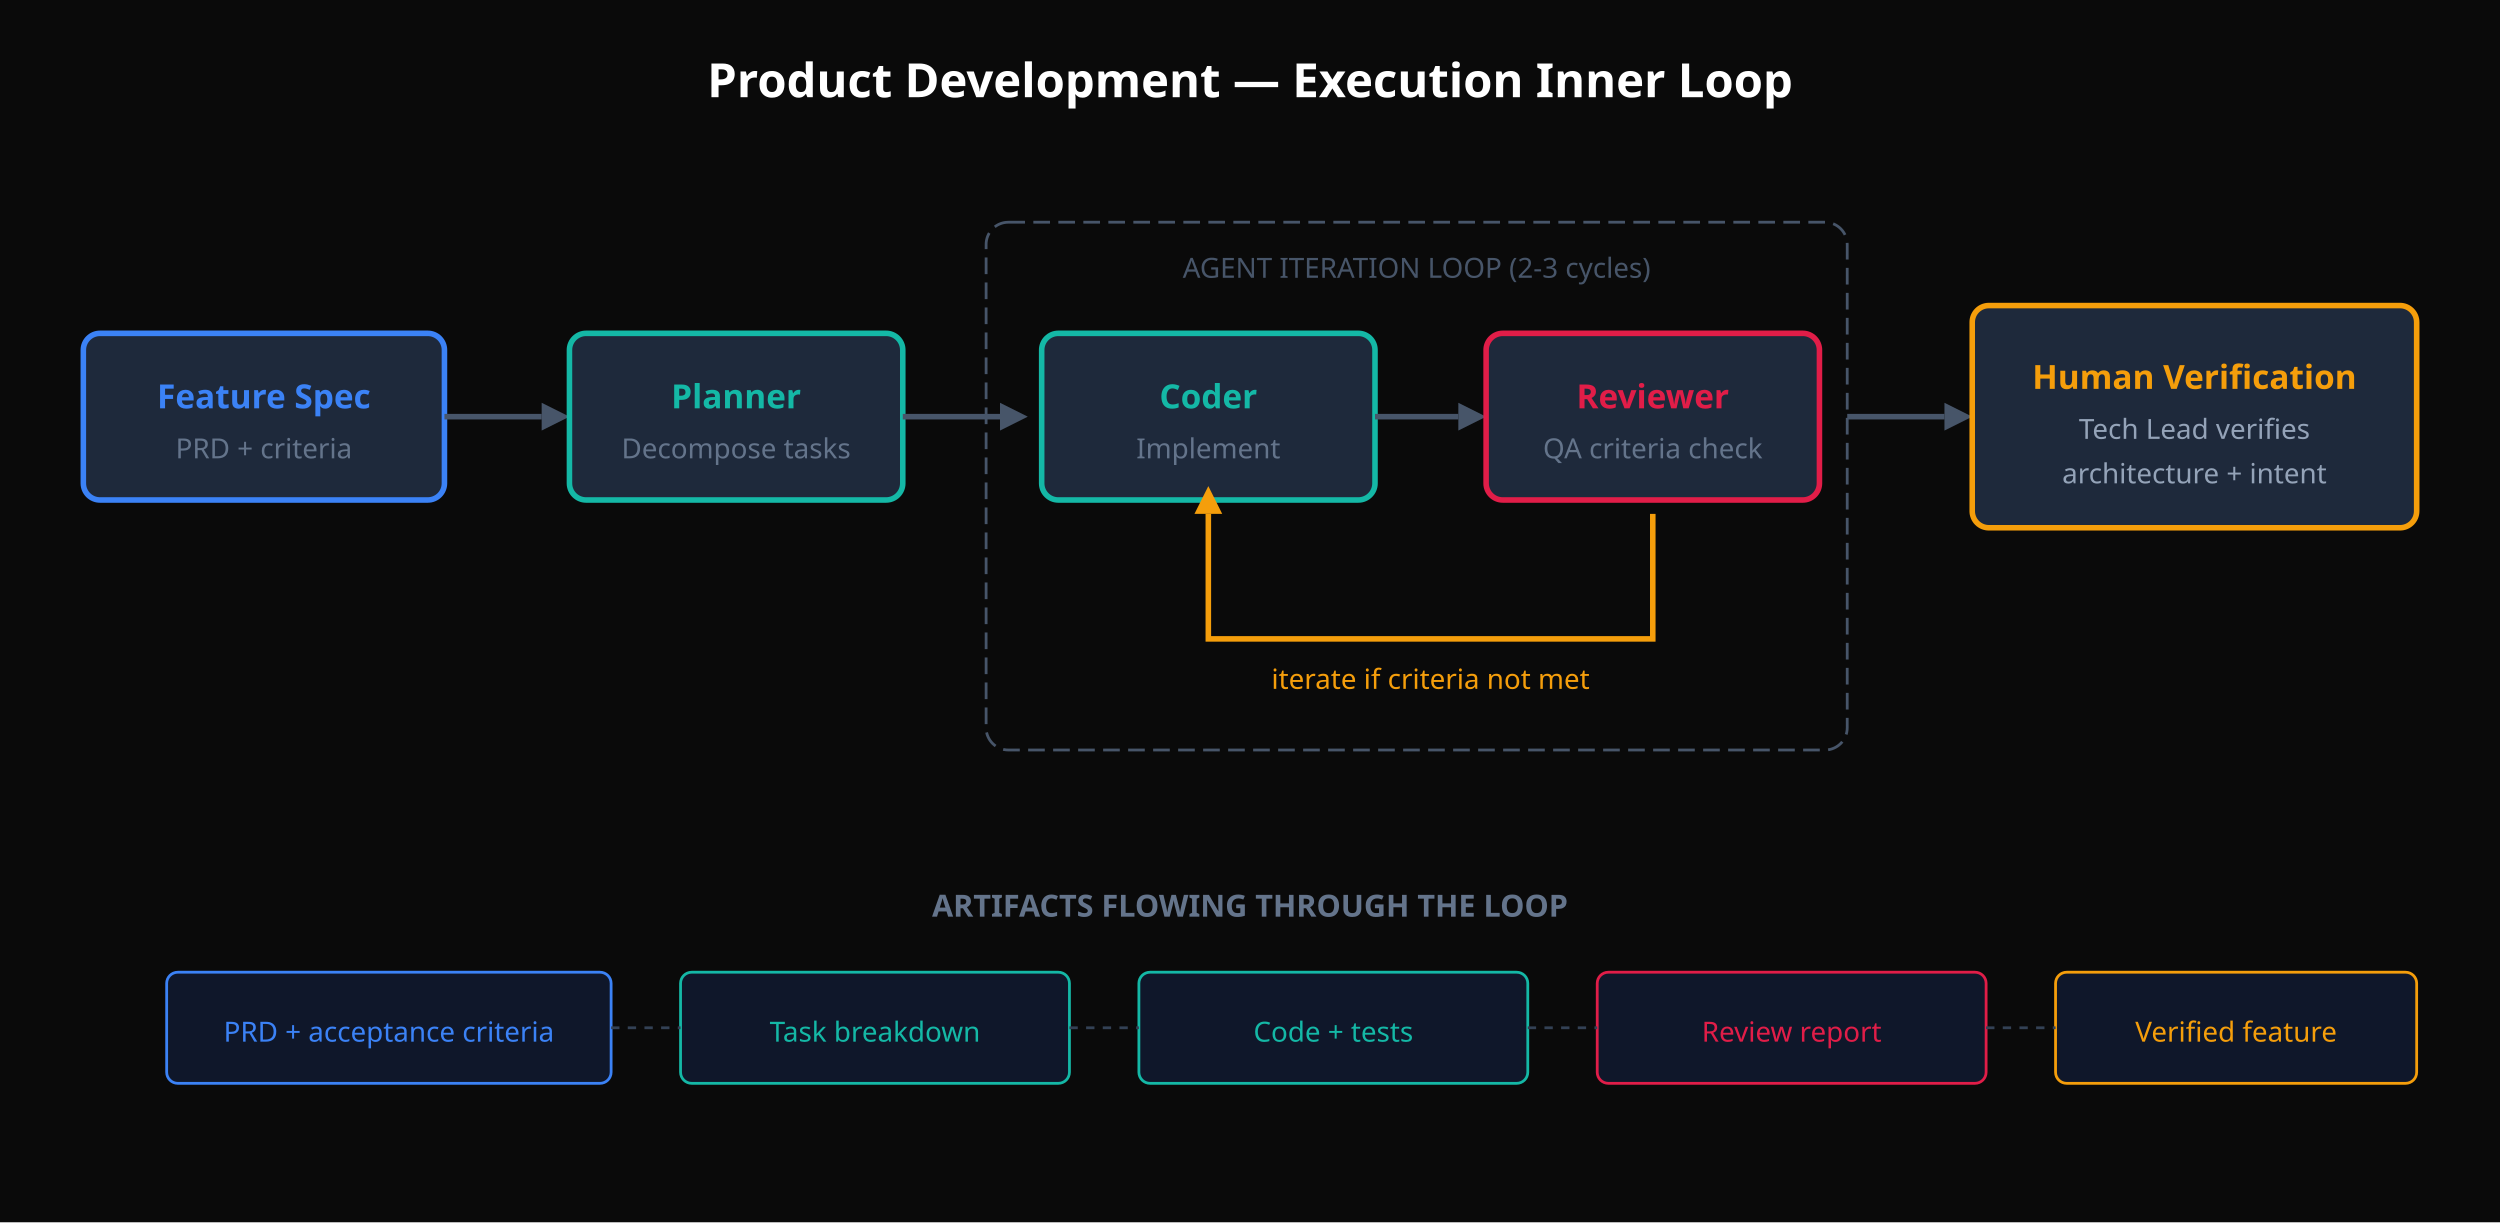
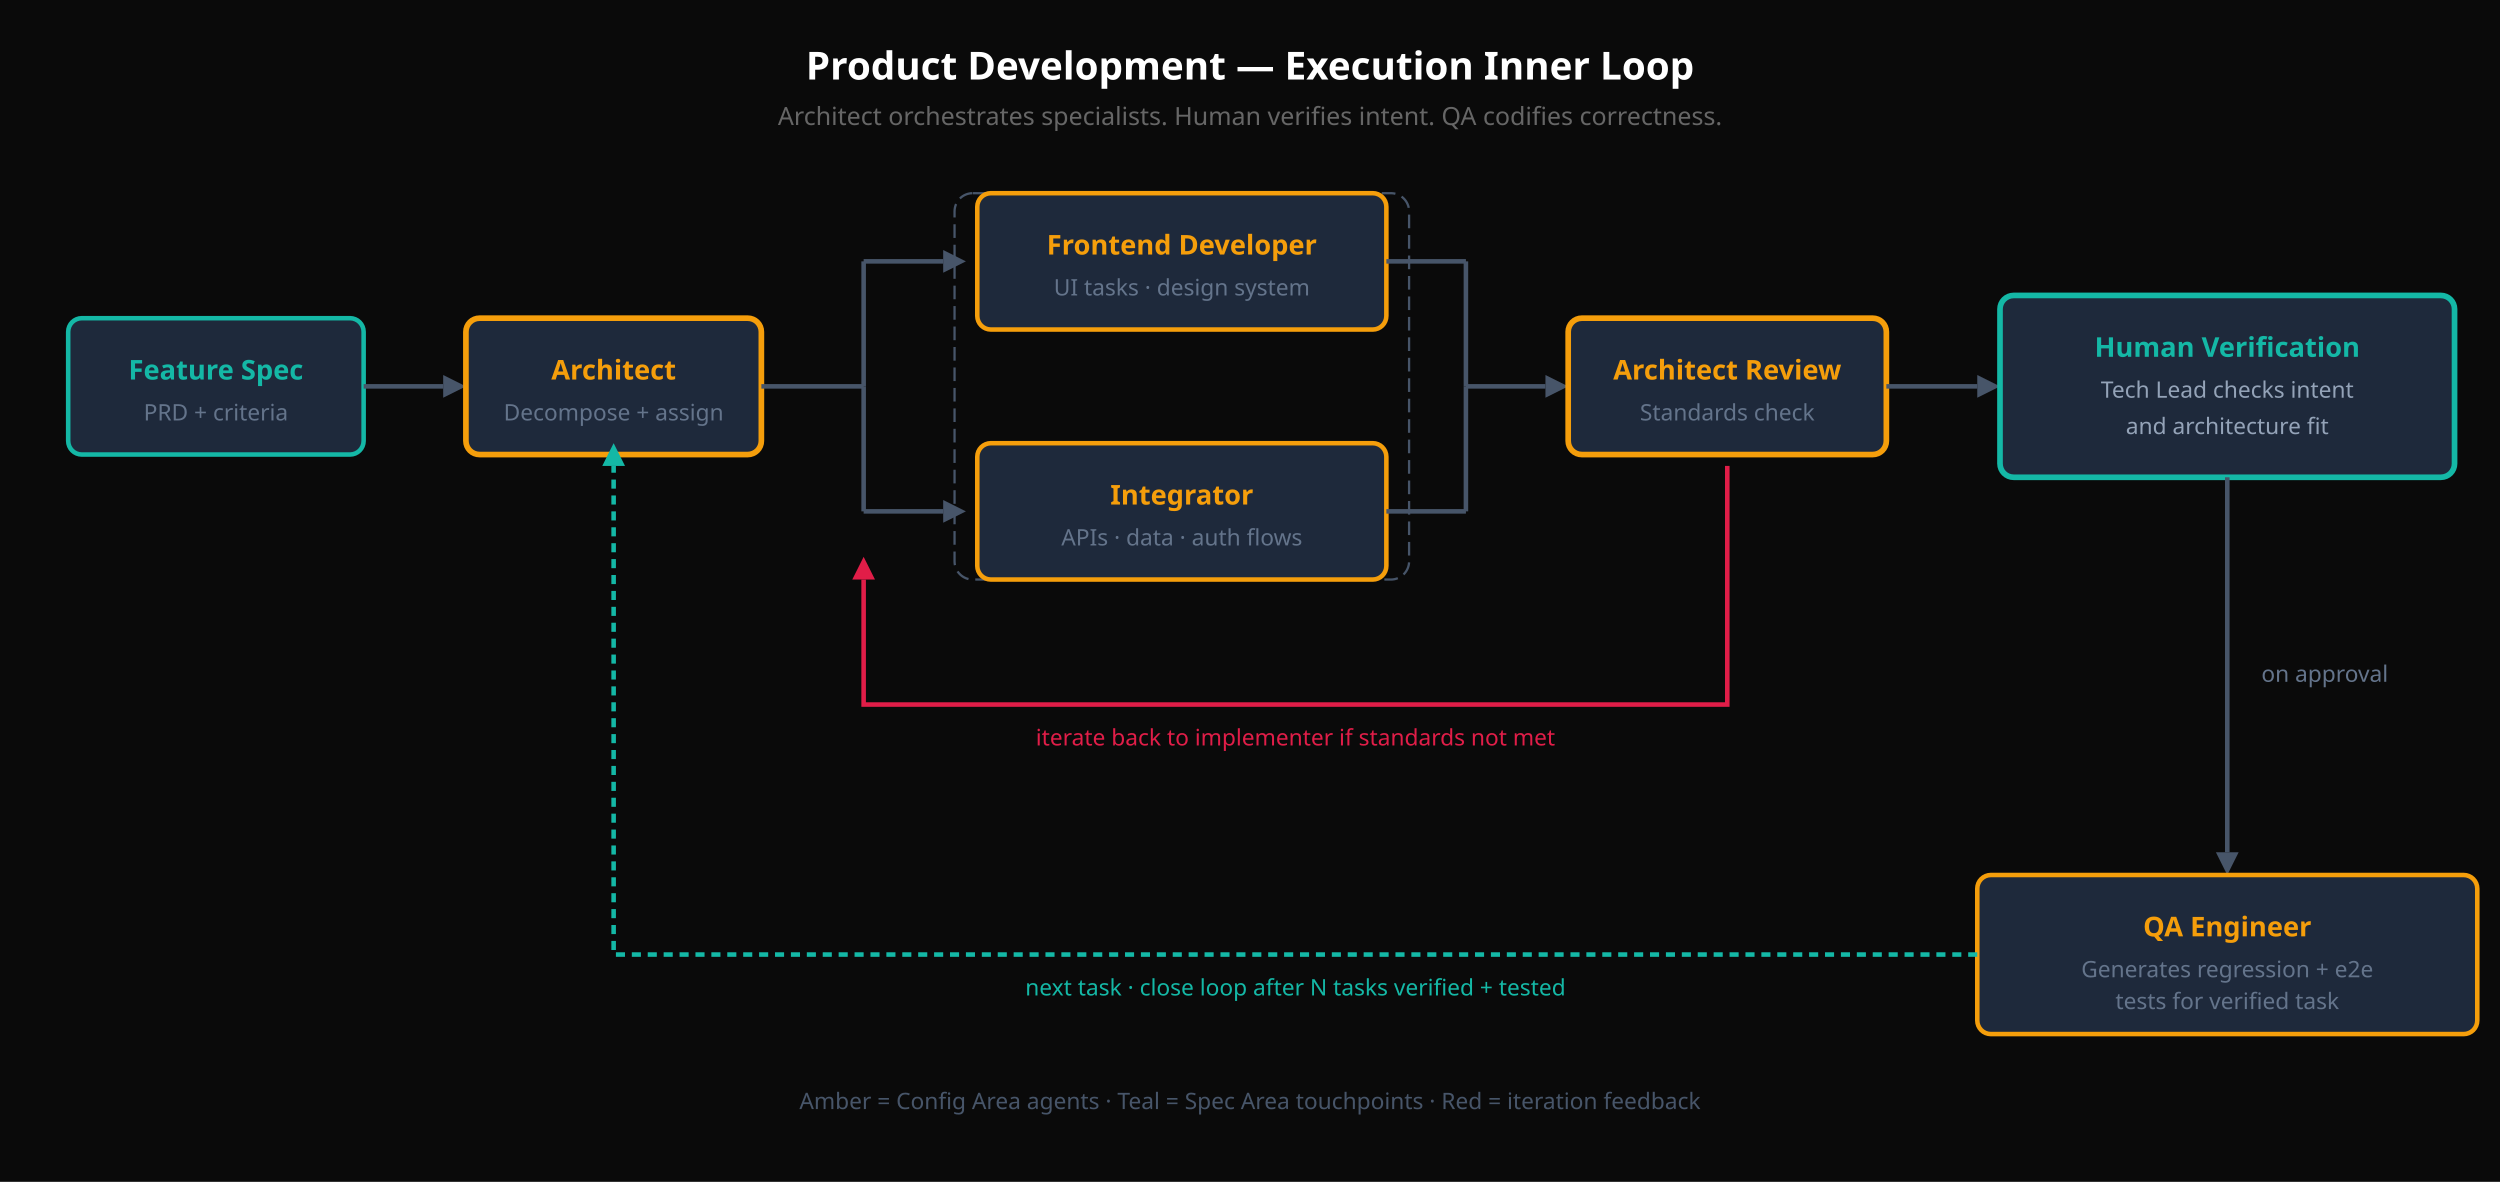
- <svg xmlns="http://www.w3.org/2000/svg" viewBox="0 0 900 440" font-family="system-ui, sans-serif">
-   <rect width="900" height="440" fill="#0a0a0a" />
-   <text x="450" y="35" fill="#ffffff" font-size="17" font-weight="bold" text-anchor="middle">Product Development — Execution Inner Loop</text>
-   <rect x="30" y="120" width="130" height="60" rx="6" fill="#1e293b" stroke="#3b82f6" stroke-width="2" />
-   <text x="95" y="147" fill="#3b82f6" font-size="12" font-weight="bold" text-anchor="middle">Feature Spec</text>
-   <text x="95" y="165" fill="#64748b" font-size="10" text-anchor="middle">PRD + criteria</text>
-   <line x1="160" y1="150" x2="195" y2="150" stroke="#475569" stroke-width="2" />
-   <polygon points="195,145 205,150 195,155" fill="#475569" />
-   <rect x="205" y="120" width="120" height="60" rx="6" fill="#1e293b" stroke="#14b8a6" stroke-width="2" />
-   <text x="265" y="147" fill="#14b8a6" font-size="12" font-weight="bold" text-anchor="middle">Planner</text>
-   <text x="265" y="165" fill="#64748b" font-size="10" text-anchor="middle">Decompose tasks</text>
-   <line x1="325" y1="150" x2="360" y2="150" stroke="#475569" stroke-width="2" />
-   <polygon points="360,145 370,150 360,155" fill="#475569" />
-   <rect x="355" y="80" width="310" height="190" rx="8" fill="none" stroke="#475569" stroke-width="1" stroke-dasharray="6,3" />
-   <text x="510" y="100" fill="#475569" font-size="10" text-anchor="middle">AGENT ITERATION LOOP (2-3 cycles)</text>
-   <rect x="375" y="120" width="120" height="60" rx="6" fill="#1e293b" stroke="#14b8a6" stroke-width="2" />
-   <text x="435" y="147" fill="#14b8a6" font-size="12" font-weight="bold" text-anchor="middle">Coder</text>
-   <text x="435" y="165" fill="#64748b" font-size="10" text-anchor="middle">Implement</text>
-   <line x1="495" y1="150" x2="525" y2="150" stroke="#475569" stroke-width="2" />
-   <polygon points="525,145 535,150 525,155" fill="#475569" />
-   <rect x="535" y="120" width="120" height="60" rx="6" fill="#1e293b" stroke="#e11d48" stroke-width="2" />
-   <text x="595" y="147" fill="#e11d48" font-size="12" font-weight="bold" text-anchor="middle">Reviewer</text>
-   <text x="595" y="165" fill="#64748b" font-size="10" text-anchor="middle">QA criteria check</text>
-   <path d="M 595,185 L 595,230 L 435,230 L 435,185" fill="none" stroke="#f59e0b" stroke-width="2" />
-   <polygon points="430,185 435,175 440,185" fill="#f59e0b" />
-   <text x="515" y="248" fill="#f59e0b" font-size="10" text-anchor="middle">iterate if criteria not met</text>
-   <line x1="665" y1="150" x2="700" y2="150" stroke="#475569" stroke-width="2" />
-   <polygon points="700,145 710,150 700,155" fill="#475569" />
-   <rect x="710" y="110" width="160" height="80" rx="6" fill="#1e293b" stroke="#f59e0b" stroke-width="2" />
-   <text x="790" y="140" fill="#f59e0b" font-size="12" font-weight="bold" text-anchor="middle">Human Verification</text>
-   <text x="790" y="158" fill="#94a3b8" font-size="10" text-anchor="middle">Tech Lead verifies</text>
-   <text x="790" y="174" fill="#94a3b8" font-size="10" text-anchor="middle">architecture + intent</text>
-   <text x="450" y="330" fill="#64748b" font-size="11" font-weight="bold" text-anchor="middle">ARTIFACTS FLOWING THROUGH THE LOOP</text>
-   <rect x="60" y="350" width="160" height="40" rx="4" fill="#0f172a" stroke="#3b82f6" stroke-width="1" />
-   <text x="140" y="375" fill="#3b82f6" font-size="10" text-anchor="middle">PRD + acceptance criteria</text>
-   <rect x="245" y="350" width="140" height="40" rx="4" fill="#0f172a" stroke="#14b8a6" stroke-width="1" />
-   <text x="315" y="375" fill="#14b8a6" font-size="10" text-anchor="middle">Task breakdown</text>
-   <rect x="410" y="350" width="140" height="40" rx="4" fill="#0f172a" stroke="#14b8a6" stroke-width="1" />
-   <text x="480" y="375" fill="#14b8a6" font-size="10" text-anchor="middle">Code + tests</text>
-   <rect x="575" y="350" width="140" height="40" rx="4" fill="#0f172a" stroke="#e11d48" stroke-width="1" />
-   <text x="645" y="375" fill="#e11d48" font-size="10" text-anchor="middle">Review report</text>
-   <rect x="740" y="350" width="130" height="40" rx="4" fill="#0f172a" stroke="#f59e0b" stroke-width="1" />
-   <text x="805" y="375" fill="#f59e0b" font-size="10" text-anchor="middle">Verified feature</text>
-   <line x1="220" y1="370" x2="245" y2="370" stroke="#334155" stroke-width="1" stroke-dasharray="3,3" />
-   <line x1="385" y1="370" x2="410" y2="370" stroke="#334155" stroke-width="1" stroke-dasharray="3,3" />
-   <line x1="550" y1="370" x2="575" y2="370" stroke="#334155" stroke-width="1" stroke-dasharray="3,3" />
-   <line x1="715" y1="370" x2="740" y2="370" stroke="#334155" stroke-width="1" stroke-dasharray="3,3" />
+ <svg xmlns="http://www.w3.org/2000/svg" viewBox="0 0 1100 520" font-family="system-ui, sans-serif">
+   <rect width="1100" height="520" fill="#0a0a0a" />
+   <text x="550" y="35" fill="#ffffff" font-size="17" font-weight="bold" text-anchor="middle">Product Development — Execution Inner Loop</text>
+   <text x="550" y="55" fill="#666" font-size="11" text-anchor="middle">Architect orchestrates specialists. Human verifies intent. QA codifies correctness.</text>
+   <rect x="30" y="140" width="130" height="60" rx="6" fill="#1e293b" stroke="#14b8a6" stroke-width="2" />
+   <text x="95" y="167" fill="#14b8a6" font-size="12" font-weight="bold" text-anchor="middle">Feature Spec</text>
+   <text x="95" y="185" fill="#64748b" font-size="10" text-anchor="middle">PRD + criteria</text>
+   <line x1="160" y1="170" x2="195" y2="170" stroke="#475569" stroke-width="2" />
+   <polygon points="195,165 205,170 195,175" fill="#475569" />
+   <rect x="205" y="140" width="130" height="60" rx="6" fill="#1e293b" stroke="#f59e0b" stroke-width="2.5" />
+   <text x="270" y="167" fill="#f59e0b" font-size="12" font-weight="bold" text-anchor="middle">Architect</text>
+   <text x="270" y="185" fill="#64748b" font-size="10" text-anchor="middle">Decompose + assign</text>
+   <line x1="335" y1="170" x2="380" y2="170" stroke="#475569" stroke-width="2" />
+   <line x1="380" y1="170" x2="380" y2="115" stroke="#475569" stroke-width="2" />
+   <line x1="380" y1="170" x2="380" y2="225" stroke="#475569" stroke-width="2" />
+   <line x1="380" y1="115" x2="415" y2="115" stroke="#475569" stroke-width="2" />
+   <line x1="380" y1="225" x2="415" y2="225" stroke="#475569" stroke-width="2" />
+   <polygon points="415,110 425,115 415,120" fill="#475569" />
+   <polygon points="415,220 425,225 415,230" fill="#475569" />
+   <rect x="420" y="85" width="200" height="170" rx="8" fill="none" stroke="#475569" stroke-width="1" stroke-dasharray="6,3" />
+   <text x="520" y="102" fill="#475569" font-size="9" text-anchor="middle">PARALLEL EXECUTION</text>
+   <rect x="430" y="85" width="180" height="60" rx="6" fill="#1e293b" stroke="#f59e0b" stroke-width="2" />
+   <text x="520" y="112" fill="#f59e0b" font-size="12" font-weight="bold" text-anchor="middle">Frontend Developer</text>
+   <text x="520" y="130" fill="#64748b" font-size="10" text-anchor="middle">UI tasks · design system</text>
+   <rect x="430" y="195" width="180" height="60" rx="6" fill="#1e293b" stroke="#f59e0b" stroke-width="2" />
+   <text x="520" y="222" fill="#f59e0b" font-size="12" font-weight="bold" text-anchor="middle">Integrator</text>
+   <text x="520" y="240" fill="#64748b" font-size="10" text-anchor="middle">APIs · data · auth flows</text>
+   <line x1="610" y1="115" x2="645" y2="115" stroke="#475569" stroke-width="2" />
+   <line x1="610" y1="225" x2="645" y2="225" stroke="#475569" stroke-width="2" />
+   <line x1="645" y1="115" x2="645" y2="170" stroke="#475569" stroke-width="2" />
+   <line x1="645" y1="225" x2="645" y2="170" stroke="#475569" stroke-width="2" />
+   <line x1="645" y1="170" x2="680" y2="170" stroke="#475569" stroke-width="2" />
+   <polygon points="680,165 690,170 680,175" fill="#475569" />
+   <rect x="690" y="140" width="140" height="60" rx="6" fill="#1e293b" stroke="#f59e0b" stroke-width="2.5" />
+   <text x="760" y="167" fill="#f59e0b" font-size="12" font-weight="bold" text-anchor="middle">Architect Review</text>
+   <text x="760" y="185" fill="#64748b" font-size="10" text-anchor="middle">Standards check</text>
+   <path d="M 760,205 L 760,310 L 380,310 L 380,255" fill="none" stroke="#e11d48" stroke-width="2" />
+   <polygon points="375,255 380,245 385,255" fill="#e11d48" />
+   <text x="570" y="328" fill="#e11d48" font-size="10" text-anchor="middle">iterate back to implementer if standards not met</text>
+   <line x1="830" y1="170" x2="870" y2="170" stroke="#475569" stroke-width="2" />
+   <polygon points="870,165 880,170 870,175" fill="#475569" />
+   <rect x="880" y="130" width="200" height="80" rx="6" fill="#1e293b" stroke="#14b8a6" stroke-width="2.5" />
+   <text x="980" y="157" fill="#14b8a6" font-size="12" font-weight="bold" text-anchor="middle">Human Verification</text>
+   <text x="980" y="175" fill="#94a3b8" font-size="10" text-anchor="middle">Tech Lead checks intent</text>
+   <text x="980" y="191" fill="#94a3b8" font-size="10" text-anchor="middle">and architecture fit</text>
+   <line x1="980" y1="210" x2="980" y2="375" stroke="#475569" stroke-width="2" />
+   <polygon points="975,375 980,385 985,375" fill="#475569" />
+   <text x="995" y="300" fill="#64748b" font-size="10">on approval</text>
+   <rect x="870" y="385" width="220" height="70" rx="6" fill="#1e293b" stroke="#f59e0b" stroke-width="2" />
+   <text x="980" y="412" fill="#f59e0b" font-size="12" font-weight="bold" text-anchor="middle">QA Engineer</text>
+   <text x="980" y="430" fill="#64748b" font-size="10" text-anchor="middle">Generates regression + e2e</text>
+   <text x="980" y="444" fill="#64748b" font-size="10" text-anchor="middle">tests for verified task</text>
+   <path d="M 870,420 L 270,420 L 270,205" fill="none" stroke="#14b8a6" stroke-width="2" stroke-dasharray="4,3" />
+   <polygon points="265,205 270,195 275,205" fill="#14b8a6" />
+   <text x="570" y="438" fill="#14b8a6" font-size="10" text-anchor="middle">next task · close loop after N tasks verified + tested</text>
+   <text x="550" y="488" fill="#475569" font-size="10" text-anchor="middle">Amber = Config Area agents · Teal = Spec Area touchpoints · Red = iteration feedback</text>
</svg>
